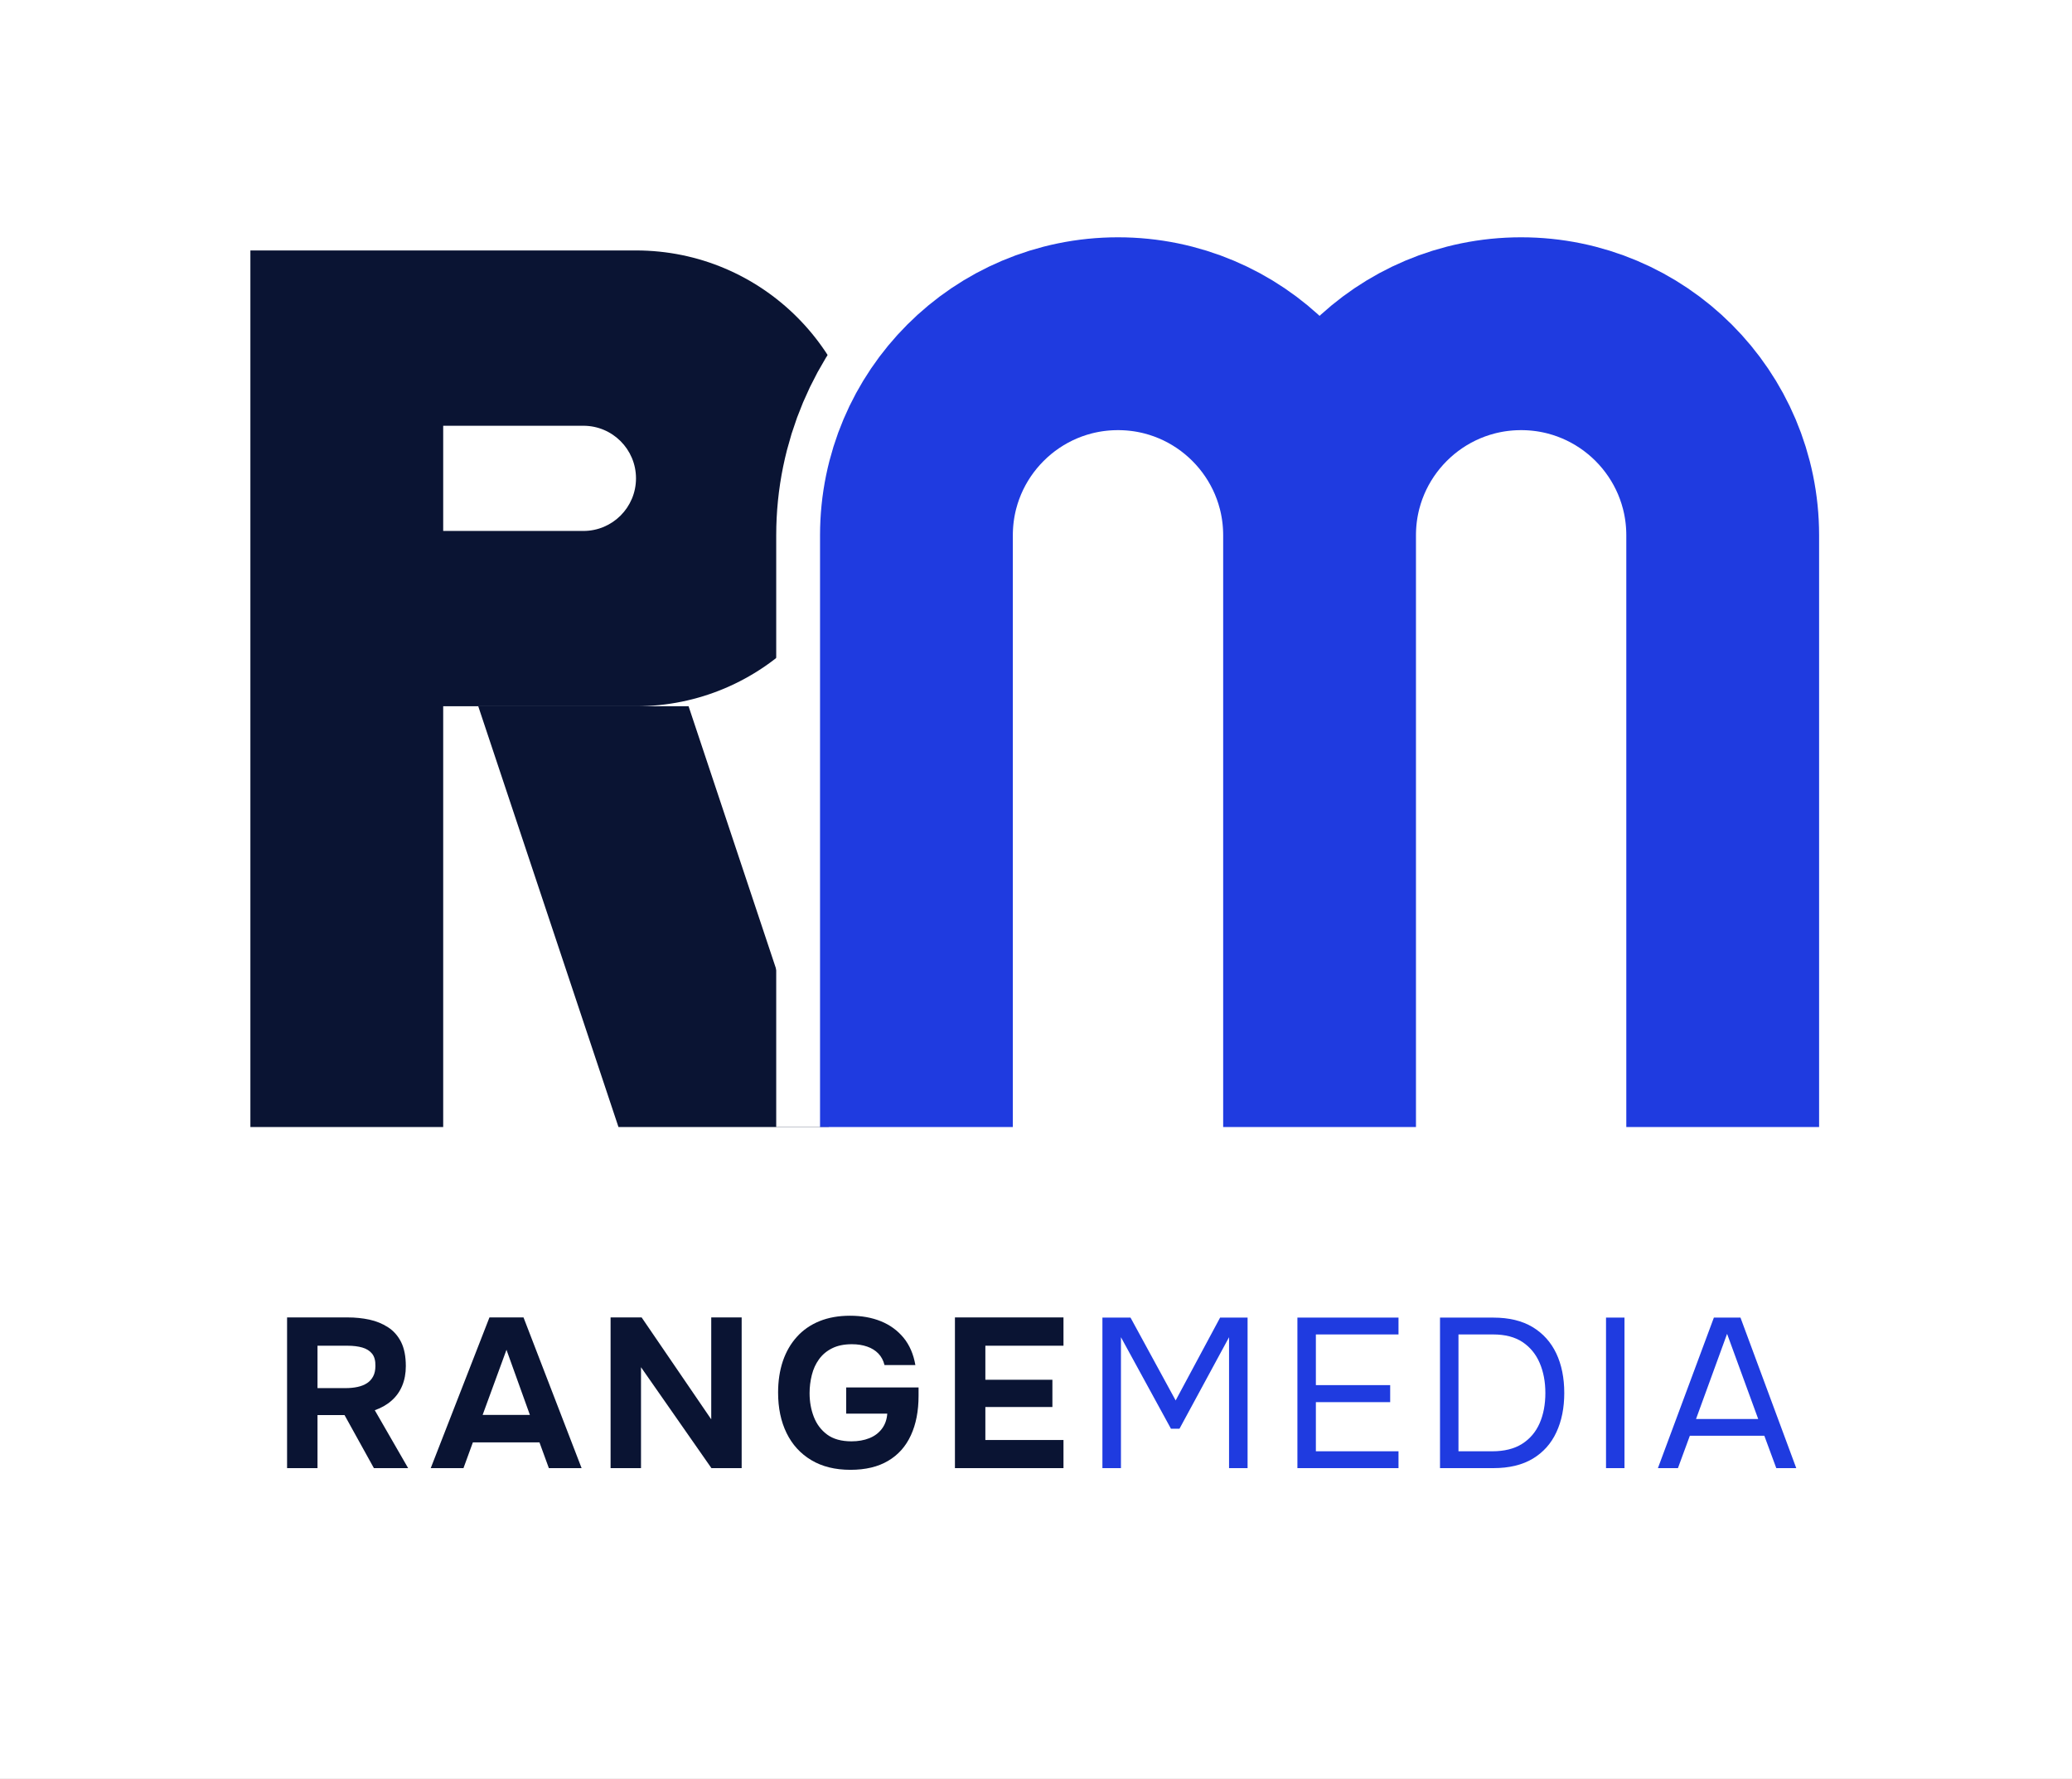
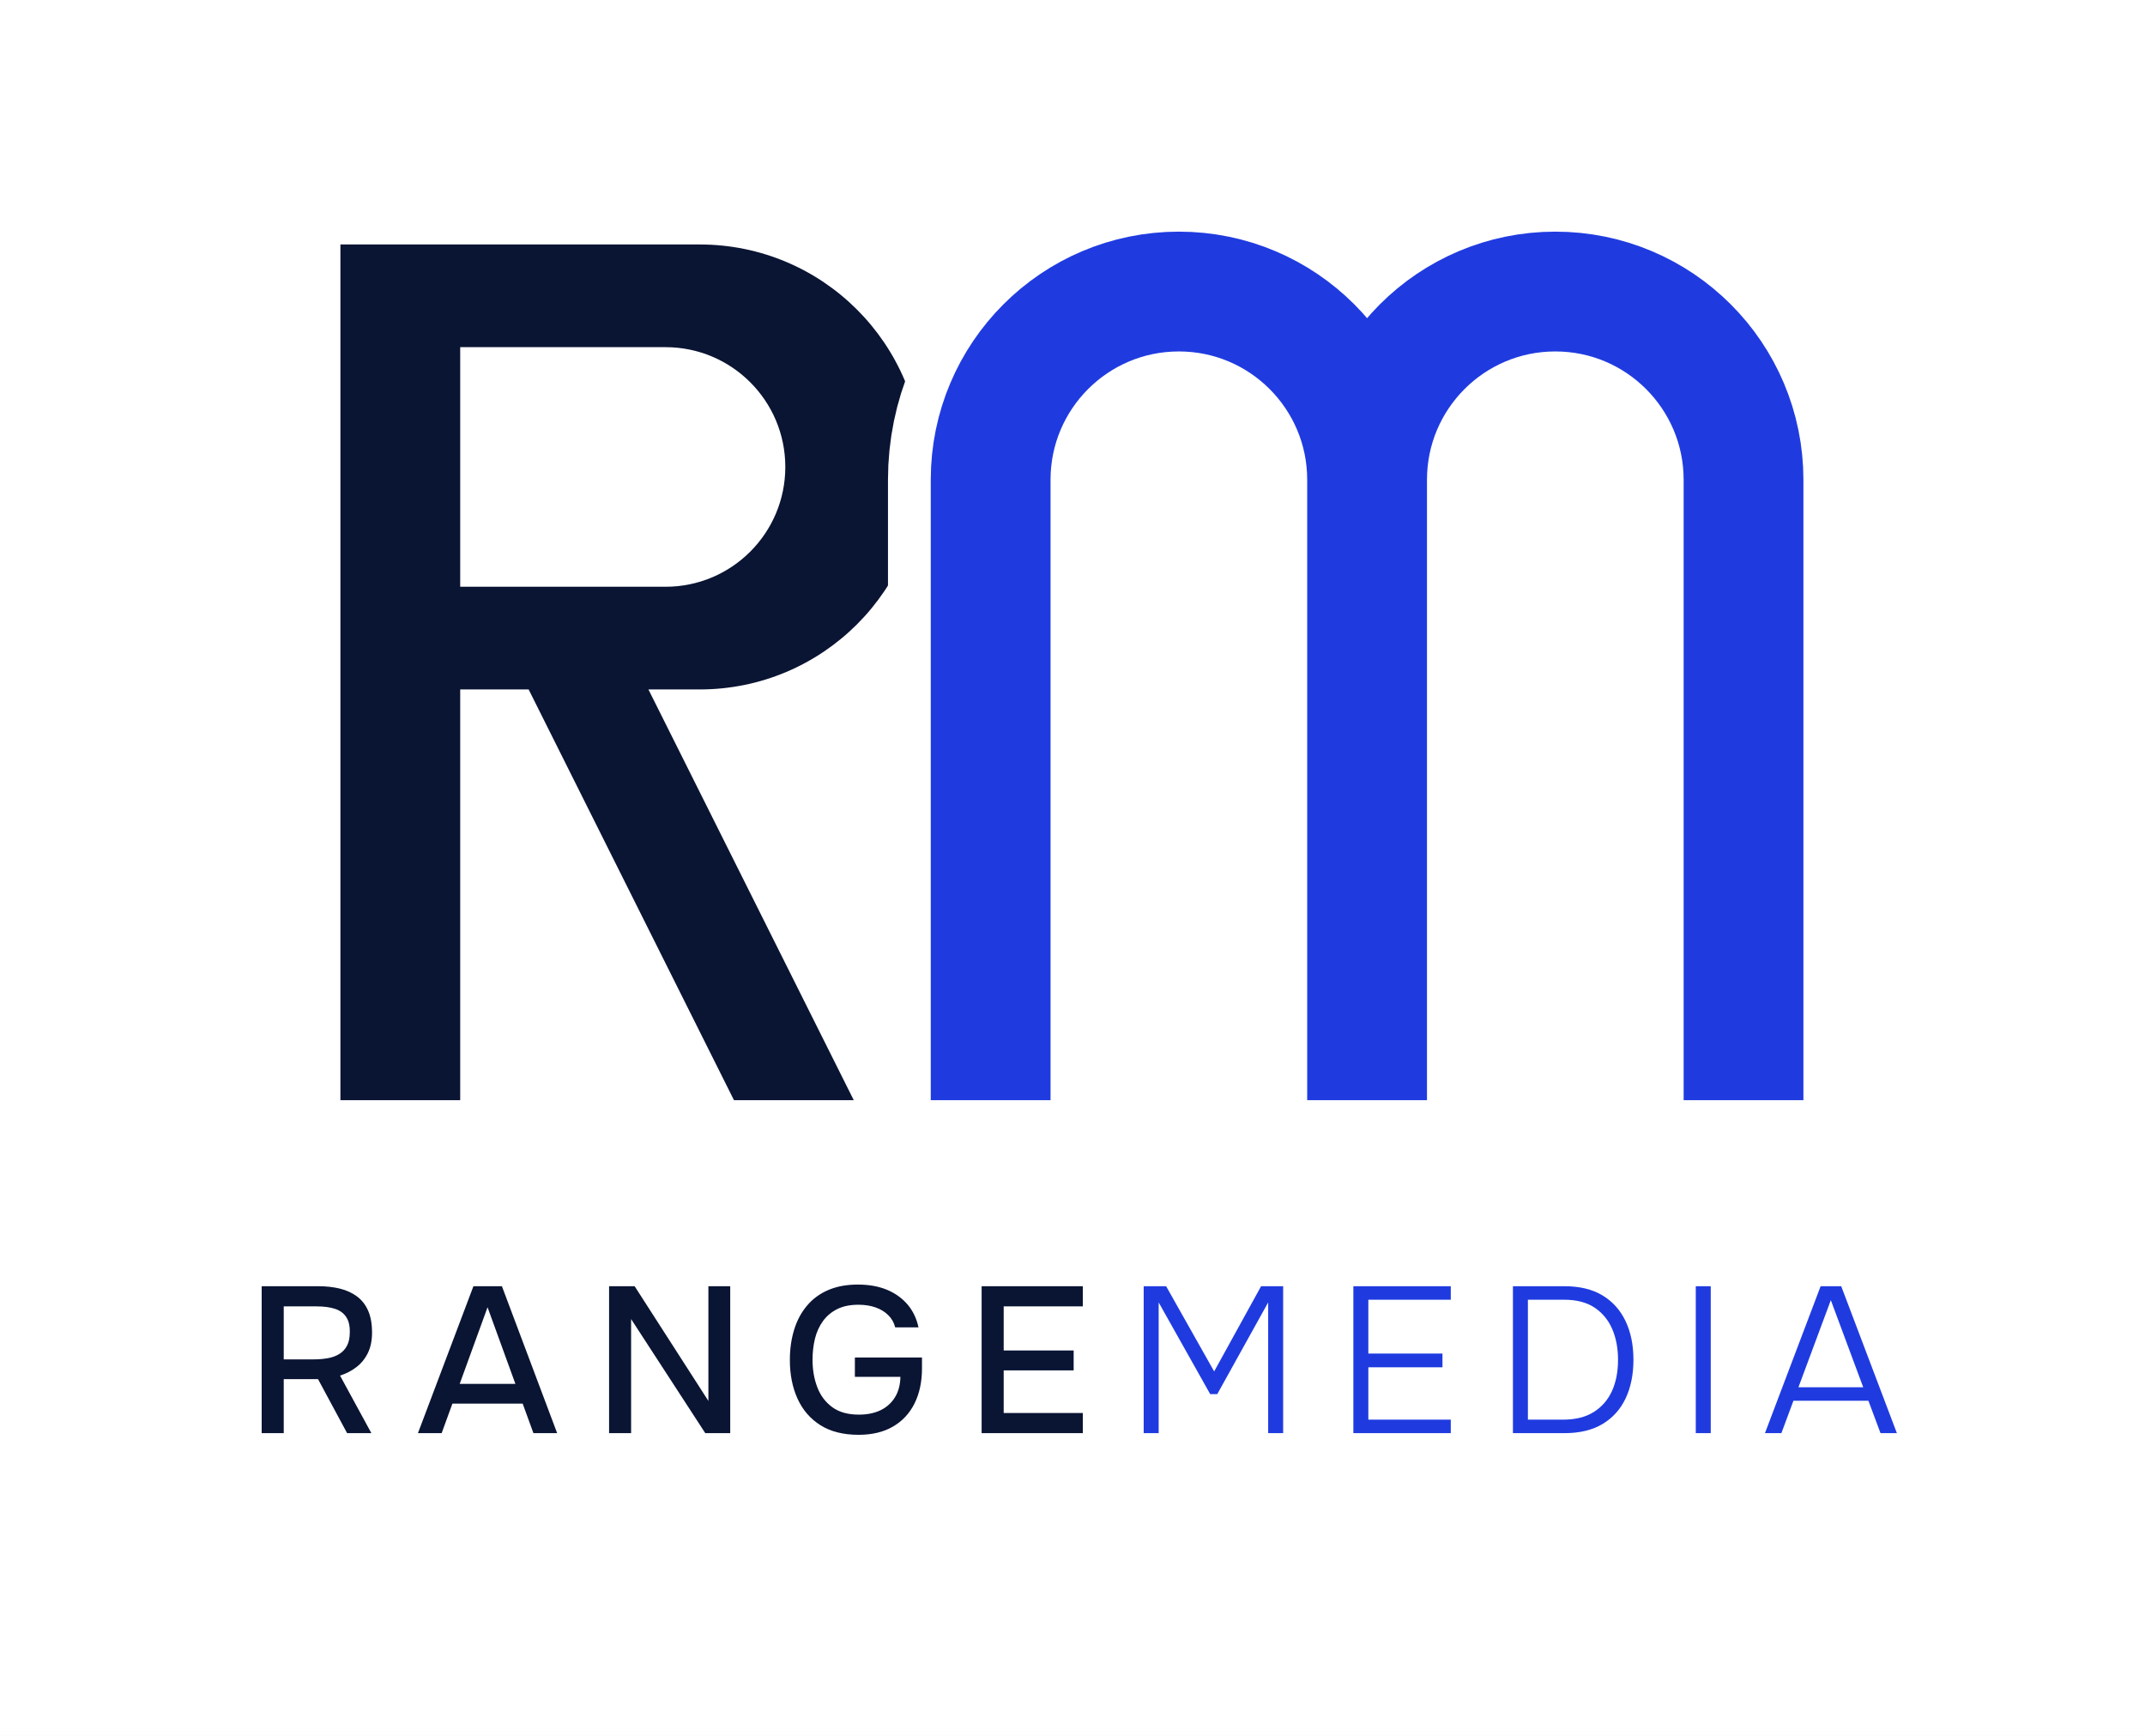
- <svg xmlns="http://www.w3.org/2000/svg" viewBox="0 0 331 284">
+ <svg xmlns="http://www.w3.org/2000/svg" viewBox="0 0 351 284">
  <rect width="100%" height="100%" fill="#FFFFFF" />
-   <g transform="translate(40 40) scale(1.4)">
+   <g transform="translate(55.705 40) scale(1.4)">
    <defs>
      <mask id="rmk1" maskUnits="userSpaceOnUse" x="-10" y="-10" width="240" height="150">
        <rect x="-10" y="-10" width="240" height="150" fill="#fff" />
-         <path fill="none" stroke="#000" stroke-width="32" d="M76 100V32.5A23 23 0 0 1 122 32.5V130 M122 32.5A23 23 0 0 1 168 32.5V130" />
+         <path fill="none" stroke="#000" stroke-width="24" d="M76 100V27.5A22 22 0 0 1 120 27.5V130 M120 27.5A22 22 0 0 1 164 27.5V130" />
      </mask>
    </defs>
-     <g mask="url(#rmk1)" fill="#0A1433">
-       <path fill-rule="evenodd" d="M0 0H44A26 26 0 0 1 44 52H22V100H0Z M22 20H38A6 6 0 0 1 38 32H22Z" />
-       <path d="M26 52H50L66 100H42Z" />
-     </g>
-     <path fill="none" stroke="#1F3BE0" stroke-width="22" d="M76 100V32.5A23 23 0 0 1 122 32.5V100 M122 32.5A23 23 0 0 1 168 32.5V100" />
+     <path mask="url(#rmk1)" fill="#0A1433" fill-rule="evenodd" d="M0 0H42A26 26 0 0 1 42 52H36L60 100H46L22 52H14V100H0Z M14 12H38A14 14 0 0 1 38 40H14Z" />
+     <path fill="none" stroke="#1F3BE0" stroke-width="14" d="M76 100V27.5A22 22 0 0 1 120 27.5V100 M120 27.5A22 22 0 0 1 164 27.5V100" />
  </g>
-   <path fill="#0A1433" d="M50.72 234.48L45.86 234.48L45.86 210.41L55.55 210.41Q57.35 210.41 59.00 210.76Q60.65 211.12 61.97 211.97Q63.30 212.82 64.07 214.33Q64.83 215.85 64.83 218.19L64.83 218.19Q64.83 219.93 64.25 221.32Q63.67 222.72 62.55 223.70Q61.43 224.69 59.87 225.23L59.87 225.23L65.20 234.48L59.73 234.48L55.04 226.01L50.72 226.01L50.72 234.48ZM50.72 214.93L50.72 221.70L55.21 221.70Q56.26 221.70 57.13 221.51Q58.00 221.32 58.63 220.91Q59.25 220.51 59.61 219.83Q59.97 219.15 59.97 218.16L59.97 218.16Q60.00 216.90 59.44 216.20Q58.88 215.51 57.88 215.22Q56.87 214.93 55.51 214.93L55.51 214.93L50.72 214.93ZM74.04 234.48L68.81 234.48L78.19 210.41L83.63 210.41L92.91 234.48L87.68 234.48L86.18 230.37L75.54 230.37L74.04 234.48ZM80.91 215.58L77.10 225.98L84.65 225.98L80.91 215.58ZM102.40 234.48L97.54 234.48L97.54 210.41L102.50 210.41L113.62 226.69L113.62 210.41L118.48 210.41L118.48 234.48L113.65 234.48L102.40 218.36L102.40 234.48ZM135.86 234.75L135.86 234.75Q132.18 234.75 129.60 233.20Q127.02 231.66 125.66 228.89Q124.30 226.12 124.30 222.41L124.30 222.41Q124.30 219.66 125.06 217.39Q125.83 215.13 127.31 213.50Q128.78 211.87 130.93 211.00Q133.07 210.14 135.79 210.14L135.79 210.14Q138.54 210.14 140.72 211.02Q142.89 211.90 144.34 213.65Q145.78 215.41 146.23 218.02L146.23 218.02L141.30 218.02Q141.02 216.90 140.31 216.17Q139.60 215.44 138.53 215.07Q137.45 214.69 136.09 214.69L136.09 214.69Q134.22 214.69 132.93 215.34Q131.64 215.98 130.84 217.09Q130.04 218.19 129.69 219.60Q129.33 221.02 129.33 222.51L129.33 222.51Q129.33 224.55 130.01 226.30Q130.69 228.05 132.15 229.13Q133.61 230.20 136.03 230.20L136.03 230.20Q137.62 230.20 138.87 229.70Q140.11 229.21 140.87 228.21Q141.64 227.20 141.74 225.78L141.74 225.78L135.18 225.78L135.18 221.59L146.74 221.59L146.74 222.92Q146.74 226.59 145.51 229.24Q144.29 231.90 141.87 233.32Q139.46 234.75 135.86 234.75ZM169.89 234.48L152.55 234.48L152.55 210.41L169.89 210.41L169.89 214.93L157.41 214.93L157.41 220.37L168.12 220.37L168.12 224.72L157.41 224.72L157.41 229.99L169.89 229.99L169.89 234.48Z" />
-   <path fill="#1F3BE0" d="M179.07 234.48L176.11 234.48L176.11 210.44L180.60 210.44L187.81 223.67L194.91 210.44L199.30 210.44L199.30 234.48L196.34 234.48L196.34 213.57L188.42 228.19L187.06 228.19L179.07 213.57L179.07 234.48ZM223.41 234.48L207.26 234.48L207.26 210.44L223.41 210.44L223.41 213.13L210.21 213.13L210.21 221.22L222.08 221.22L222.08 223.94L210.21 223.94L210.21 231.79L223.41 231.79L223.41 234.48ZM238.57 234.48L230.04 234.48L230.04 210.44L238.57 210.44Q242.31 210.44 244.83 211.95Q247.34 213.47 248.62 216.17Q249.89 218.87 249.89 222.48L249.89 222.48Q249.89 226.05 248.63 228.75Q247.38 231.45 244.86 232.97Q242.34 234.48 238.57 234.48L238.57 234.48ZM232.99 213.13L232.99 231.79L238.37 231.79Q241.29 231.79 243.16 230.60Q245.03 229.41 245.95 227.32Q246.87 225.23 246.87 222.48L246.87 222.48Q246.87 219.79 245.96 217.68Q245.06 215.58 243.23 214.35Q241.39 213.13 238.54 213.13L238.54 213.13L232.99 213.13ZM259.51 234.48L256.56 234.48L256.56 210.44L259.51 210.44L259.51 234.48ZM268.05 234.48L264.85 234.48L273.79 210.44L278.04 210.44L286.95 234.48L283.76 234.48L281.85 229.31L269.95 229.31L268.05 234.48ZM275.90 213.03L270.94 226.63L280.87 226.63L275.90 213.03Z" />
+   <path fill="#0A1433" d="M46.43 234.48L42.82 234.48L42.82 210.44L52.07 210.44Q54.01 210.44 55.61 210.83Q57.20 211.22 58.39 212.09Q59.58 212.96 60.23 214.42Q60.88 215.88 60.88 218.02L60.88 218.02Q60.88 219.96 60.20 221.36Q59.52 222.75 58.33 223.67Q57.14 224.59 55.64 225.06L55.64 225.06L60.77 234.48L56.80 234.48L52.04 225.64L46.43 225.64L46.43 234.48ZM46.43 213.74L46.43 222.41L51.32 222.41Q52.55 222.41 53.62 222.22Q54.69 222.04 55.50 221.54Q56.32 221.05 56.78 220.18Q57.24 219.32 57.24 217.96L57.24 217.96Q57.27 216.39 56.64 215.46Q56.01 214.52 54.79 214.13Q53.57 213.74 51.83 213.74L51.83 213.74L46.43 213.74ZM72.27 234.48L68.39 234.48L77.47 210.44L82.13 210.44L91.17 234.48L87.29 234.48L85.53 229.65L74.03 229.65L72.27 234.48ZM79.78 213.88L75.22 226.42L84.34 226.42L79.78 213.88ZM103.27 234.48L99.67 234.48L99.67 210.44L103.85 210.44L115.92 229.21L115.92 210.44L119.49 210.44L119.49 234.48L115.41 234.48L103.27 215.81L103.27 234.48ZM140.50 234.75L140.50 234.75Q136.76 234.75 134.27 233.19Q131.77 231.62 130.51 228.85Q129.25 226.08 129.25 222.51L129.25 222.51Q129.25 219.83 129.95 217.56Q130.64 215.30 132.04 213.64Q133.43 211.97 135.52 211.07Q137.61 210.17 140.37 210.17L140.37 210.17Q143.05 210.17 145.09 211.00Q147.13 211.84 148.48 213.40Q149.82 214.96 150.30 217.17L150.30 217.17L146.49 217.17Q146.18 215.98 145.35 215.17Q144.52 214.35 143.28 213.91Q142.03 213.47 140.47 213.47L140.47 213.47Q138.43 213.47 137.00 214.18Q135.57 214.90 134.67 216.14Q133.77 217.38 133.36 219.01Q132.96 220.64 132.96 222.48L132.96 222.48Q132.96 224.93 133.74 226.97Q134.52 229.01 136.19 230.23Q137.85 231.45 140.54 231.45L140.54 231.45Q142.61 231.45 144.11 230.72Q145.60 229.99 146.45 228.61Q147.30 227.24 147.34 225.27L147.34 225.27L139.89 225.27L139.89 222.10L150.87 222.10L150.87 223.87Q150.87 227.17 149.65 229.62Q148.43 232.07 146.11 233.41Q143.80 234.75 140.50 234.75ZM177.19 234.48L160.63 234.48L160.63 210.44L177.19 210.44L177.19 213.74L164.24 213.74L164.24 220.95L175.69 220.95L175.69 224.21L164.24 224.21L164.24 231.18L177.19 231.18L177.19 234.48Z" />
+   <path fill="#1F3BE0" d="M189.60 234.48L187.15 234.48L187.15 210.44L190.82 210.44L198.68 224.38L206.36 210.44L209.97 210.44L209.97 234.48L207.52 234.48L207.52 213.09L199.19 228.09L198.03 228.09L189.60 213.09L189.60 234.48ZM237.40 234.48L221.46 234.48L221.46 210.44L237.40 210.44L237.40 212.65L223.91 212.65L223.91 221.46L236.04 221.46L236.04 223.70L223.91 223.70L223.91 232.27L237.40 232.27L237.40 234.48ZM256.00 234.48L247.57 234.48L247.57 210.44L256.00 210.44Q259.74 210.44 262.24 211.95Q264.74 213.47 266.01 216.17Q267.29 218.87 267.29 222.48L267.29 222.48Q267.29 226.05 266.03 228.75Q264.77 231.45 262.26 232.97Q259.74 234.48 256.00 234.48L256.00 234.48ZM250.02 212.65L250.02 232.27L255.80 232.27Q258.82 232.27 260.81 231.01Q262.80 229.75 263.79 227.56Q264.77 225.37 264.77 222.48L264.77 222.48Q264.77 219.66 263.82 217.45Q262.87 215.24 260.93 213.94Q258.99 212.65 255.97 212.65L255.97 212.65L250.02 212.65ZM279.94 234.48L277.49 234.48L277.49 210.44L279.94 210.44L279.94 234.48ZM291.50 234.48L288.81 234.48L297.92 210.44L301.29 210.44L310.40 234.48L307.72 234.48L305.74 229.18L293.47 229.18L291.50 234.48ZM299.59 212.72L294.29 226.97L304.89 226.97L299.59 212.72Z" />
</svg>
